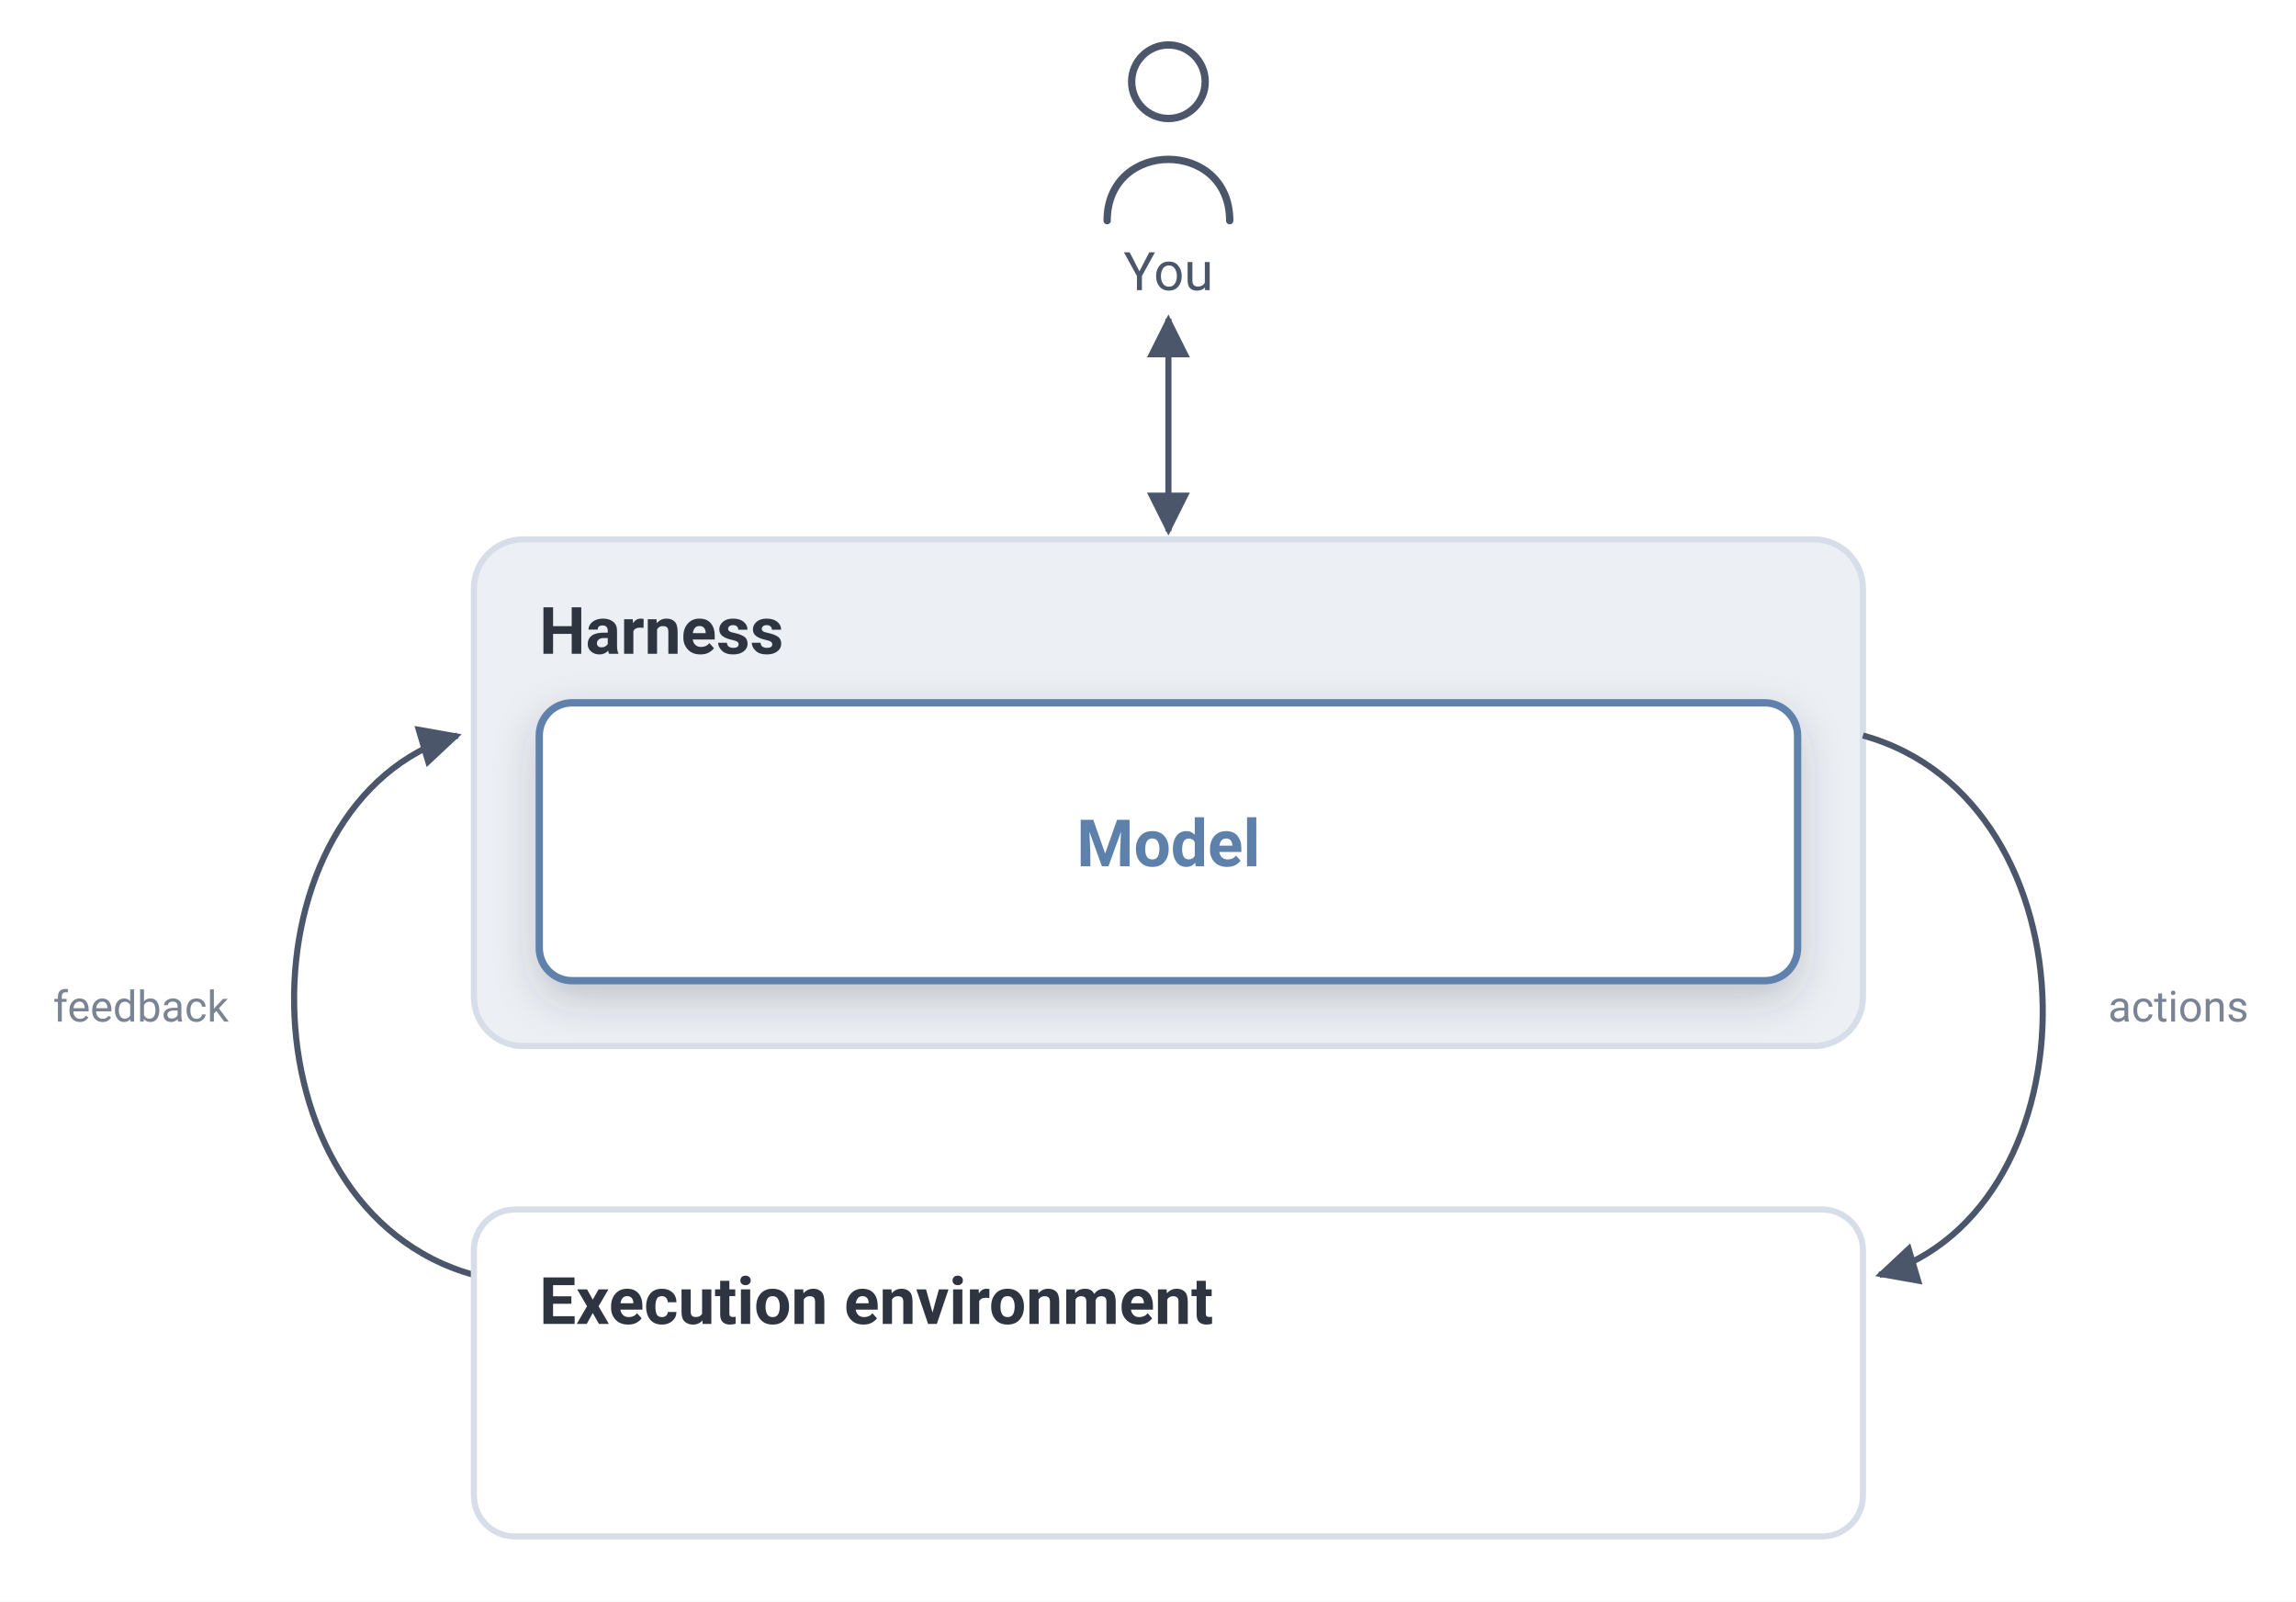
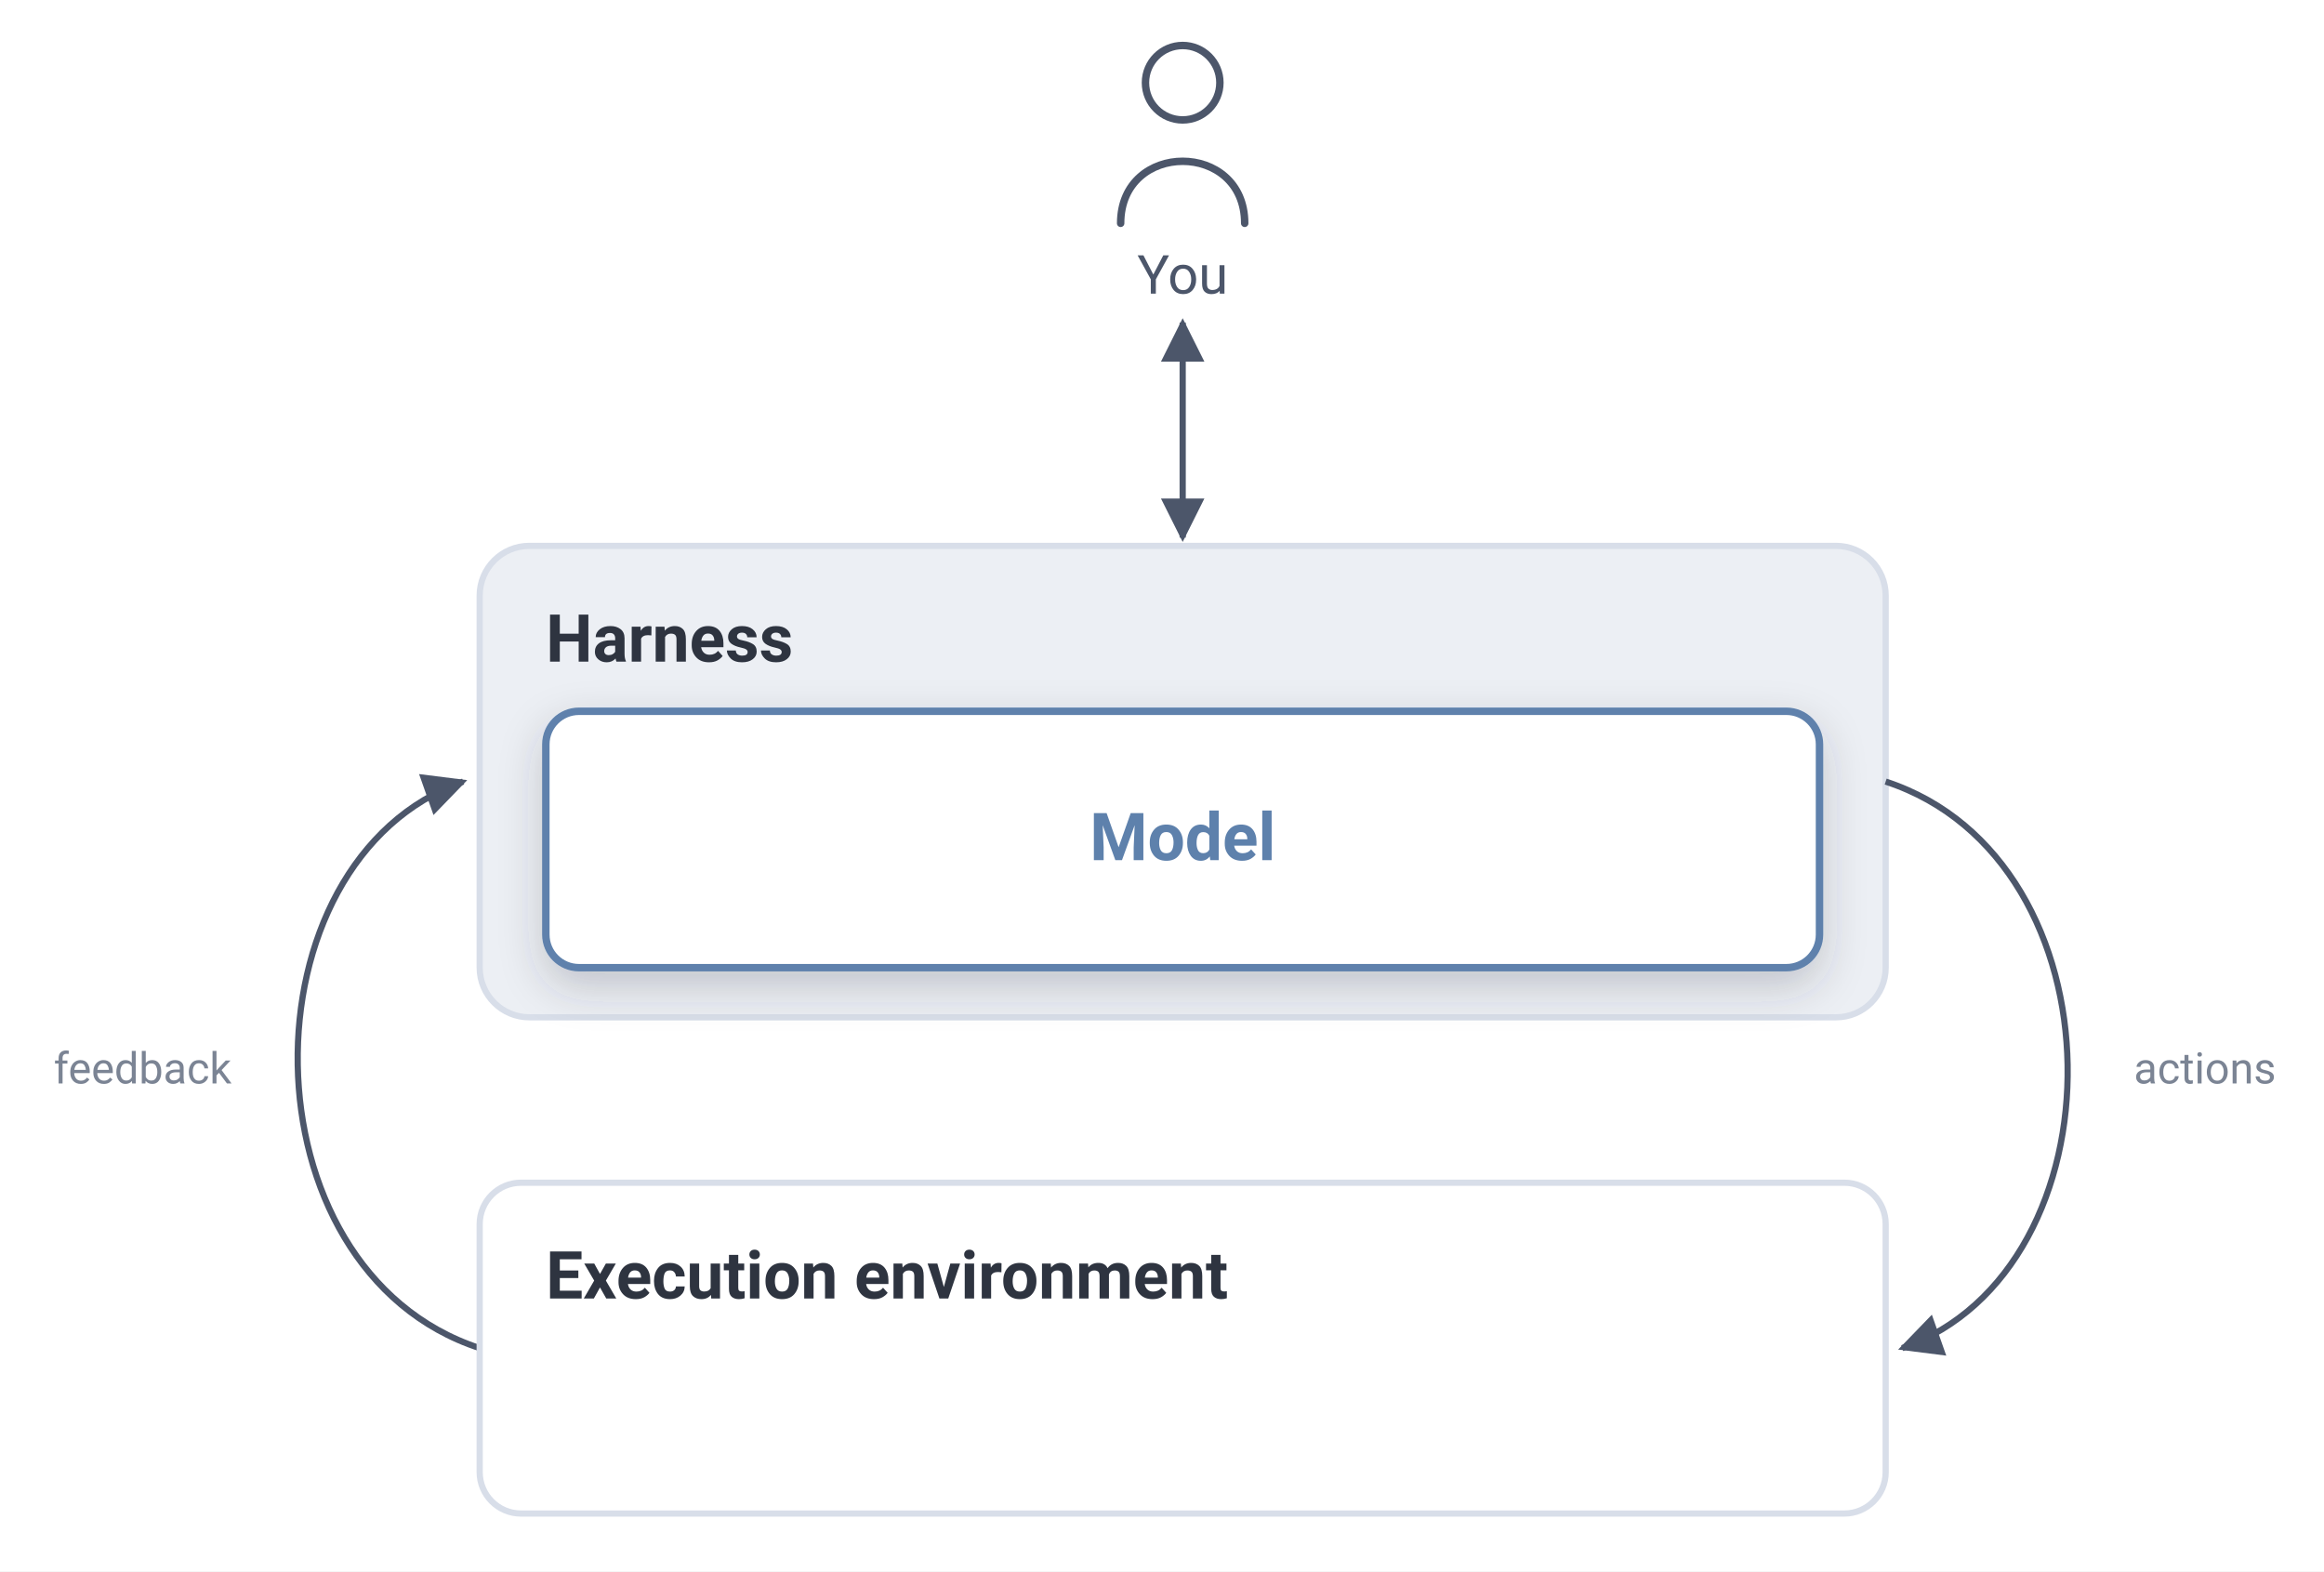
- <svg xmlns="http://www.w3.org/2000/svg" viewBox="34 18 562 392" font-family="system-ui, -apple-system, &quot;Segoe UI&quot;, Roboto, Helvetica, Arial, sans-serif">
+ <svg xmlns="http://www.w3.org/2000/svg" viewBox="34 18 562 380" font-family="system-ui, -apple-system, &quot;Segoe UI&quot;, Roboto, Helvetica, Arial, sans-serif">
  <defs>
    <marker id="arrow" viewBox="0 0 10 10" refX="9" refY="5" markerWidth="7" markerHeight="7" orient="auto-start-reverse">
      <path d="M 0 0 L 10 5 L 0 10 z" fill="#4c566a" />
    </marker>
    <filter id="lift" x="-20%" y="-20%" width="140%" height="150%">
      <feDropShadow dx="0" dy="4" stdDeviation="5" flood-color="#2e3440" flood-opacity="0.22" />
    </filter>
  </defs>
-   <rect x="34" y="18" width="562" height="392" fill="#ffffff" />
+   <rect x="34" y="18" width="562" height="380" fill="#ffffff" />
  <circle cx="320" cy="38" r="9" fill="#ffffff" stroke="#4c566a" stroke-width="1.8" />
  <path d="M 305 72 C 305 52, 335 52, 335 72" fill="none" stroke="#4c566a" stroke-width="1.8" stroke-linecap="round" />
  <text x="320" y="89" text-anchor="middle" font-size="13" fill="#4c566a">You</text>
  <line x1="320" y1="96" x2="320" y2="148" stroke="#4c566a" stroke-width="1.5" marker-end="url(#arrow)" marker-start="url(#arrow)" />
-   <rect x="150" y="150" width="340" height="124" rx="12" fill="#eceff4" stroke="#d8dee9" stroke-width="1.5" />
+   <rect x="150" y="150" width="340" height="114" rx="12" fill="#eceff4" stroke="#d8dee9" stroke-width="1.5" />
  <text x="166" y="178" font-size="16" font-weight="600" fill="#2e3440">Harness</text>
-   <rect x="166" y="190" width="308" height="68" rx="8" fill="#ffffff" stroke="#5e81ac" stroke-width="1.8" filter="url(#lift)" />
-   <text x="320" y="230" text-anchor="middle" font-size="16" font-weight="600" fill="#5e81ac">Model</text>
-   <path d="M 490 198 C 548 214, 548 314, 494 330" fill="none" stroke="#4c566a" stroke-width="1.5" marker-end="url(#arrow)" />
-   <text x="550" y="268" font-size="10.5" fill="#7b8494">actions</text>
-   <path d="M 150 330 C 92 314, 92 214, 146 198" fill="none" stroke="#4c566a" stroke-width="1.5" marker-end="url(#arrow)" />
-   <text x="90" y="268" text-anchor="end" font-size="10.5" fill="#7b8494">feedback</text>
-   <rect x="150" y="314" width="340" height="80" rx="10" fill="#ffffff" stroke="#d8dee9" stroke-width="1.5" />
-   <text x="166" y="342" font-size="16" font-weight="600" fill="#2e3440">Execution environment</text>
+   <rect x="166" y="190" width="308" height="62" rx="8" fill="#ffffff" stroke="#5e81ac" stroke-width="1.8" filter="url(#lift)" />
+   <text x="320" y="226" text-anchor="middle" font-size="16" font-weight="600" fill="#5e81ac">Model</text>
+   <path d="M 490 207 C 548 226, 548 325, 494 344" fill="none" stroke="#4c566a" stroke-width="1.5" marker-end="url(#arrow)" />
+   <text x="550" y="280" font-size="10.5" fill="#7b8494">actions</text>
+   <path d="M 150 344 C 92 325, 92 226, 146 207" fill="none" stroke="#4c566a" stroke-width="1.5" marker-end="url(#arrow)" />
+   <text x="90" y="280" text-anchor="end" font-size="10.5" fill="#7b8494">feedback</text>
+   <rect x="150" y="304" width="340" height="80" rx="10" fill="#ffffff" stroke="#d8dee9" stroke-width="1.5" />
+   <text x="166" y="332" font-size="16" font-weight="600" fill="#2e3440">Execution environment</text>
</svg>
